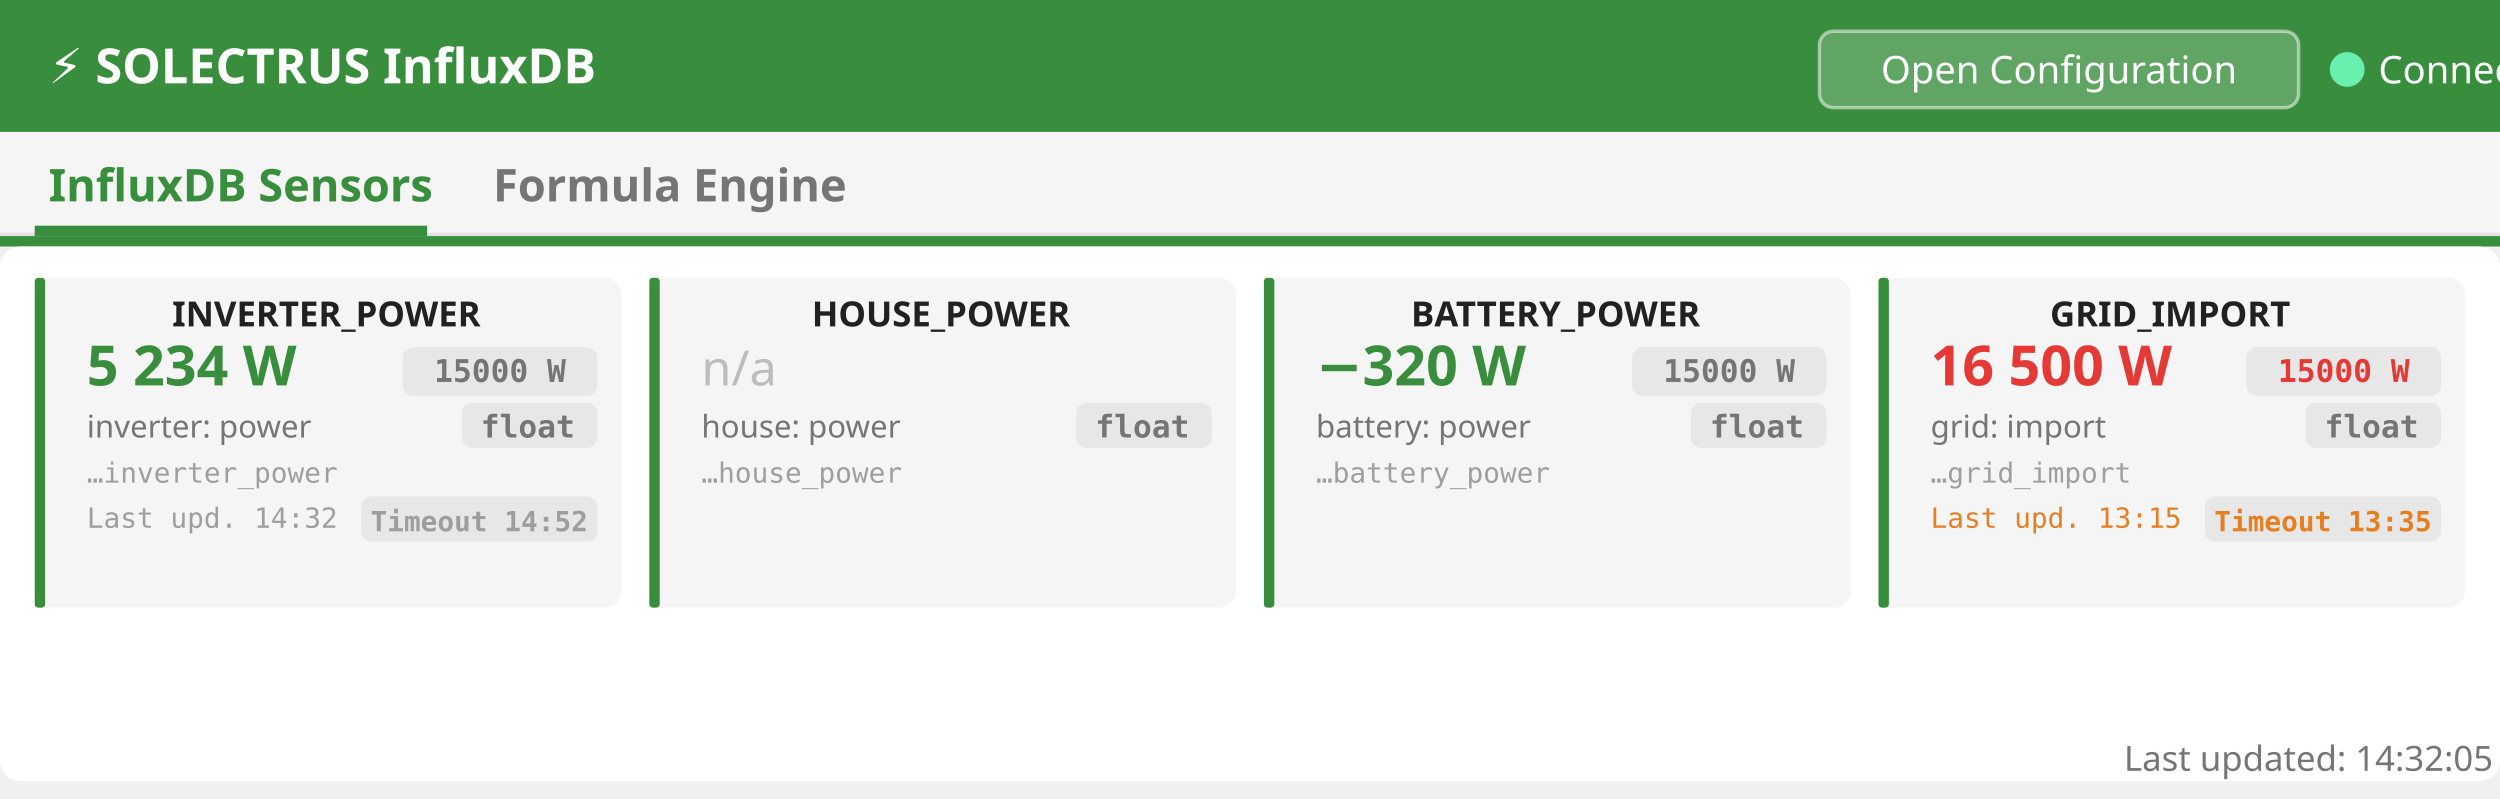
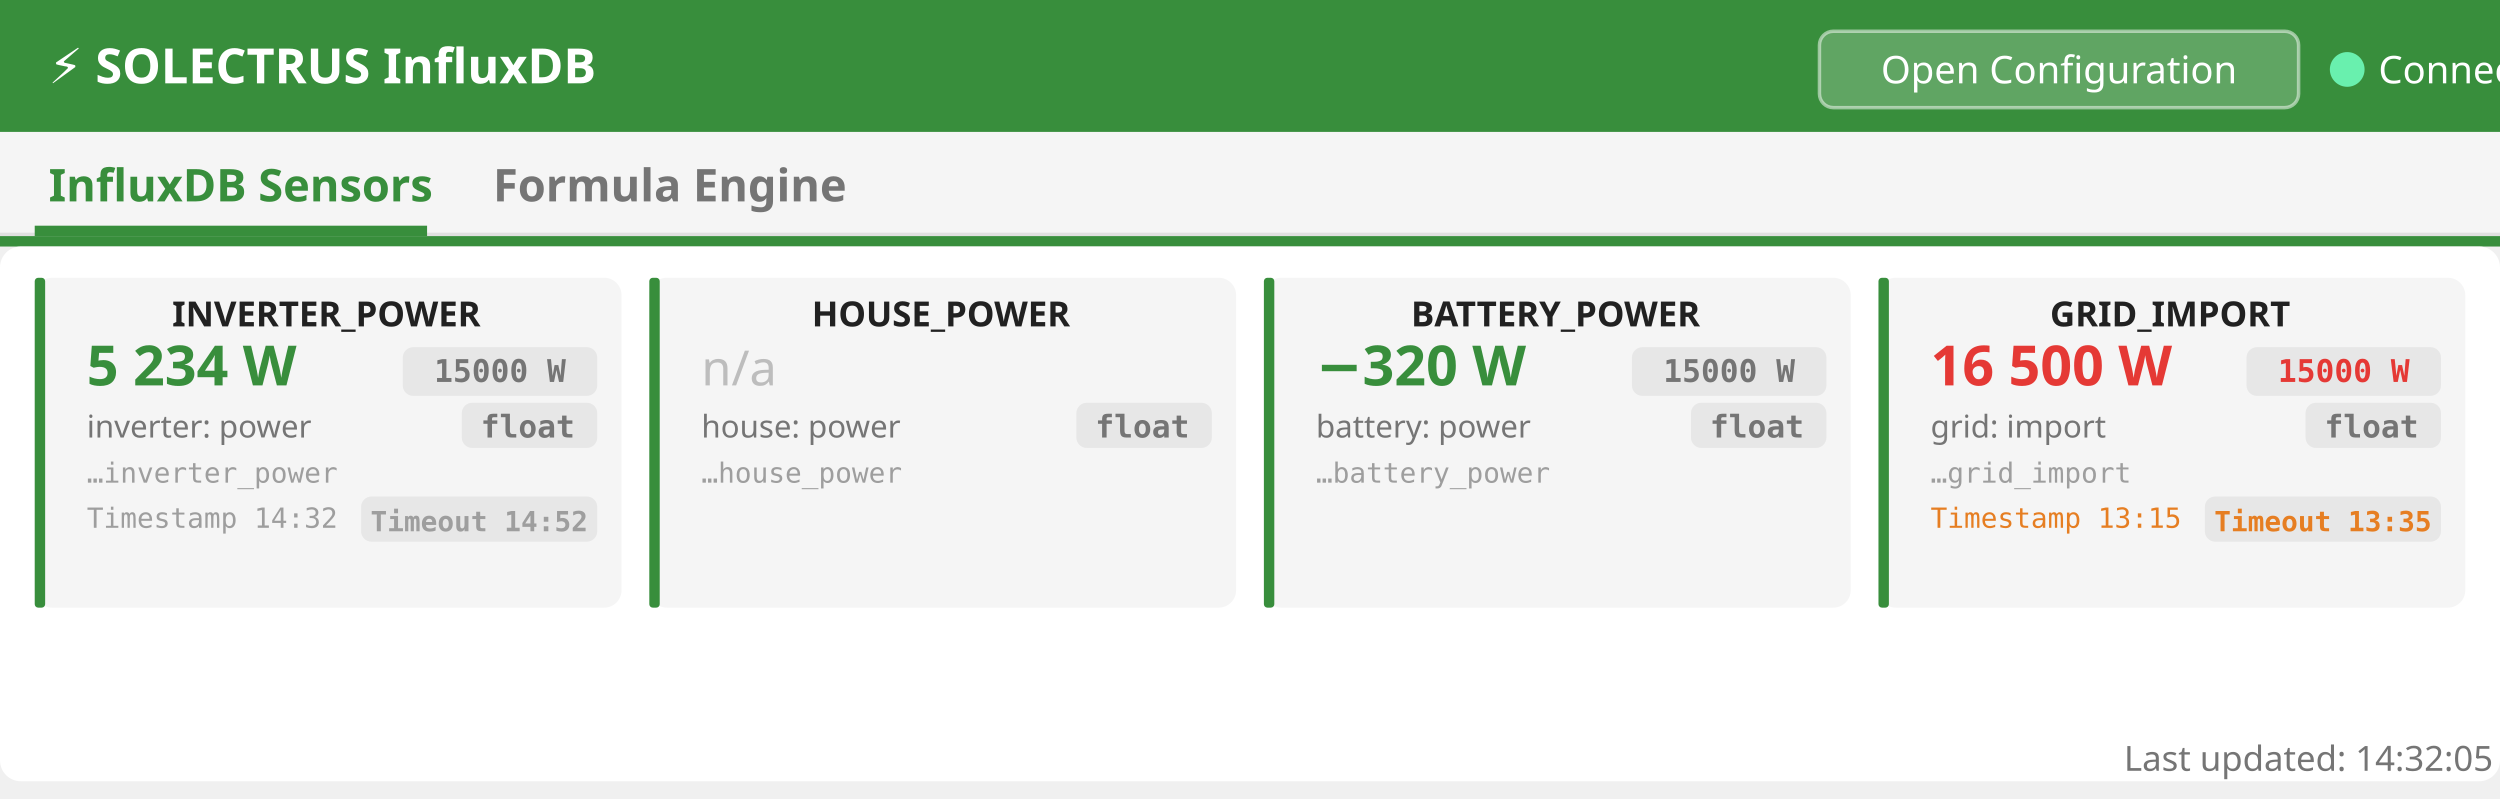
<svg xmlns="http://www.w3.org/2000/svg" viewBox="0 0 720 230" role="img" aria-label="SOLECTRUS InfluxDB sensor overview example">
  <rect x="0" y="0" width="720" height="38" fill="#388e3c" />
  <text x="14" y="24" fill="white" font-size="14" font-weight="600" font-family="system-ui,sans-serif">⚡ SOLECTRUS InfluxDB</text>
  <rect x="524" y="9" width="138" height="22" rx="4" fill="rgba(255,255,255,.2)" stroke="rgba(255,255,255,.5)" stroke-width="1" />
  <text x="593" y="24" text-anchor="middle" fill="white" font-size="11" font-family="system-ui,sans-serif">Open Configuration</text>
  <circle cx="676" cy="20" r="5" fill="#69f0ae" />
  <text x="685" y="24" fill="white" font-size="11" font-family="system-ui,sans-serif">Connected</text>
  <rect x="0" y="38" width="720" height="30" fill="#f5f5f5" />
  <rect x="0" y="67" width="720" height="1" fill="#e0e0e0" />
  <text x="14" y="58" fill="#388e3c" font-size="13" font-weight="700" font-family="system-ui,sans-serif">InfluxDB Sensors</text>
  <rect x="10" y="65" width="113" height="3" fill="#388e3c" />
  <text x="142" y="58" fill="#757575" font-size="13" font-weight="600" font-family="system-ui,sans-serif">Formula Engine</text>
  <rect x="0" y="68" width="720" height="3" fill="#388e3c" />
  <rect x="0" y="71" width="720" height="154" rx="6" fill="#ffffff" />
  <rect x="10" y="80" width="169" height="95" rx="5" fill="#f5f5f5" />
  <rect x="10" y="80" width="3" height="95" fill="#388e3c" rx="1" />
  <text x="94" y="94" text-anchor="middle" font-size="10" font-weight="700" font-family="system-ui,sans-serif" fill="#212121">INVERTER_POWER</text>
  <text x="25" y="111" font-size="16" font-weight="700" fill="#388e3c" font-family="system-ui,sans-serif">5 234 W</text>
  <rect x="116" y="100" width="56" height="14" rx="3" fill="rgba(0,0,0,0.06)" />
  <text x="144" y="110" text-anchor="middle" font-size="9" font-weight="700" font-family="monospace" fill="#757575">15000 W</text>
  <text x="25" y="126" font-size="9" font-family="system-ui,sans-serif" fill="#757575">inverter: power</text>
  <rect x="133" y="116" width="39" height="13" rx="3" fill="rgba(0,0,0,0.06)" />
  <text x="152" y="126" text-anchor="middle" font-size="9" font-weight="700" font-family="monospace" fill="#757575">float</text>
  <text x="25" y="139" font-size="8" font-family="monospace" fill="#9e9e9e">…inverter_power</text>
-   <text x="25" y="152" font-size="8" font-family="monospace" fill="#9e9e9e">Last upd. 14:32</text>
+   <text x="25" y="152" font-size="8" font-family="monospace" fill="#9e9e9e">Timestamp 14:32</text>
  <rect x="104" y="143" width="68" height="13" rx="3" fill="rgba(0,0,0,0.06)" />
  <text x="138" y="153" text-anchor="middle" font-size="8" font-weight="700" font-family="monospace" fill="#9e9e9e">Timeout 14:52</text>
  <rect x="187" y="80" width="169" height="95" rx="5" fill="#f5f5f5" />
  <rect x="187" y="80" width="3" height="95" fill="#388e3c" rx="1" />
  <text x="271" y="94" text-anchor="middle" font-size="10" font-weight="700" font-family="system-ui,sans-serif" fill="#212121">HOUSE_POWER</text>
  <text x="202" y="111" font-size="14" font-family="system-ui,sans-serif" fill="#bdbdbd">n/a</text>
  <text x="202" y="126" font-size="9" font-family="system-ui,sans-serif" fill="#757575">house: power</text>
  <rect x="310" y="116" width="39" height="13" rx="3" fill="rgba(0,0,0,0.06)" />
  <text x="329" y="126" text-anchor="middle" font-size="9" font-weight="700" font-family="monospace" fill="#757575">float</text>
  <text x="202" y="139" font-size="8" font-family="monospace" fill="#9e9e9e">…house_power</text>
  <rect x="364" y="80" width="169" height="95" rx="5" fill="#f5f5f5" />
  <rect x="364" y="80" width="3" height="95" fill="#388e3c" rx="1" />
  <text x="448" y="94" text-anchor="middle" font-size="10" font-weight="700" font-family="system-ui,sans-serif" fill="#212121">BATTERY_POWER</text>
  <text x="379" y="111" font-size="16" font-weight="700" fill="#388e3c" font-family="system-ui,sans-serif">−320 W</text>
  <rect x="470" y="100" width="56" height="14" rx="3" fill="rgba(0,0,0,0.06)" />
  <text x="498" y="110" text-anchor="middle" font-size="9" font-weight="700" font-family="monospace" fill="#757575">15000 W</text>
  <text x="379" y="126" font-size="9" font-family="system-ui,sans-serif" fill="#757575">battery: power</text>
  <rect x="487" y="116" width="39" height="13" rx="3" fill="rgba(0,0,0,0.06)" />
  <text x="506" y="126" text-anchor="middle" font-size="9" font-weight="700" font-family="monospace" fill="#757575">float</text>
  <text x="379" y="139" font-size="8" font-family="monospace" fill="#9e9e9e">…battery_power</text>
  <rect x="541" y="80" width="169" height="95" rx="5" fill="#f5f5f5" />
  <rect x="541" y="80" width="3" height="95" fill="#388e3c" rx="1" />
  <text x="625" y="94" text-anchor="middle" font-size="10" font-weight="700" font-family="system-ui,sans-serif" fill="#212121">GRID_IMPORT</text>
  <text x="556" y="111" font-size="16" font-weight="700" fill="#e53935" font-family="system-ui,sans-serif">16 500 W</text>
  <rect x="647" y="100" width="56" height="14" rx="3" fill="rgba(0,0,0,0.06)" />
  <text x="675" y="110" text-anchor="middle" font-size="9" font-weight="700" font-family="monospace" fill="#e53935">15000 W</text>
  <text x="556" y="126" font-size="9" font-family="system-ui,sans-serif" fill="#757575">grid: import</text>
  <rect x="664" y="116" width="39" height="13" rx="3" fill="rgba(0,0,0,0.06)" />
  <text x="683" y="126" text-anchor="middle" font-size="9" font-weight="700" font-family="monospace" fill="#757575">float</text>
  <text x="556" y="139" font-size="8" font-family="monospace" fill="#9e9e9e">…grid_import</text>
-   <text x="556" y="152" font-size="8" font-family="monospace" fill="#e67e22">Last upd. 13:15</text>
+   <text x="556" y="152" font-size="8" font-family="monospace" fill="#e67e22">Timestamp 13:15</text>
  <rect x="635" y="143" width="68" height="13" rx="3" fill="rgba(0,0,0,0.06)" />
  <text x="669" y="153" text-anchor="middle" font-size="8" font-weight="700" font-family="monospace" fill="#e67e22">Timeout 13:35</text>
  <text x="718" y="222" text-anchor="end" font-size="10" font-family="system-ui,sans-serif" fill="#757575">Last updated: 14:32:05</text>
</svg>
